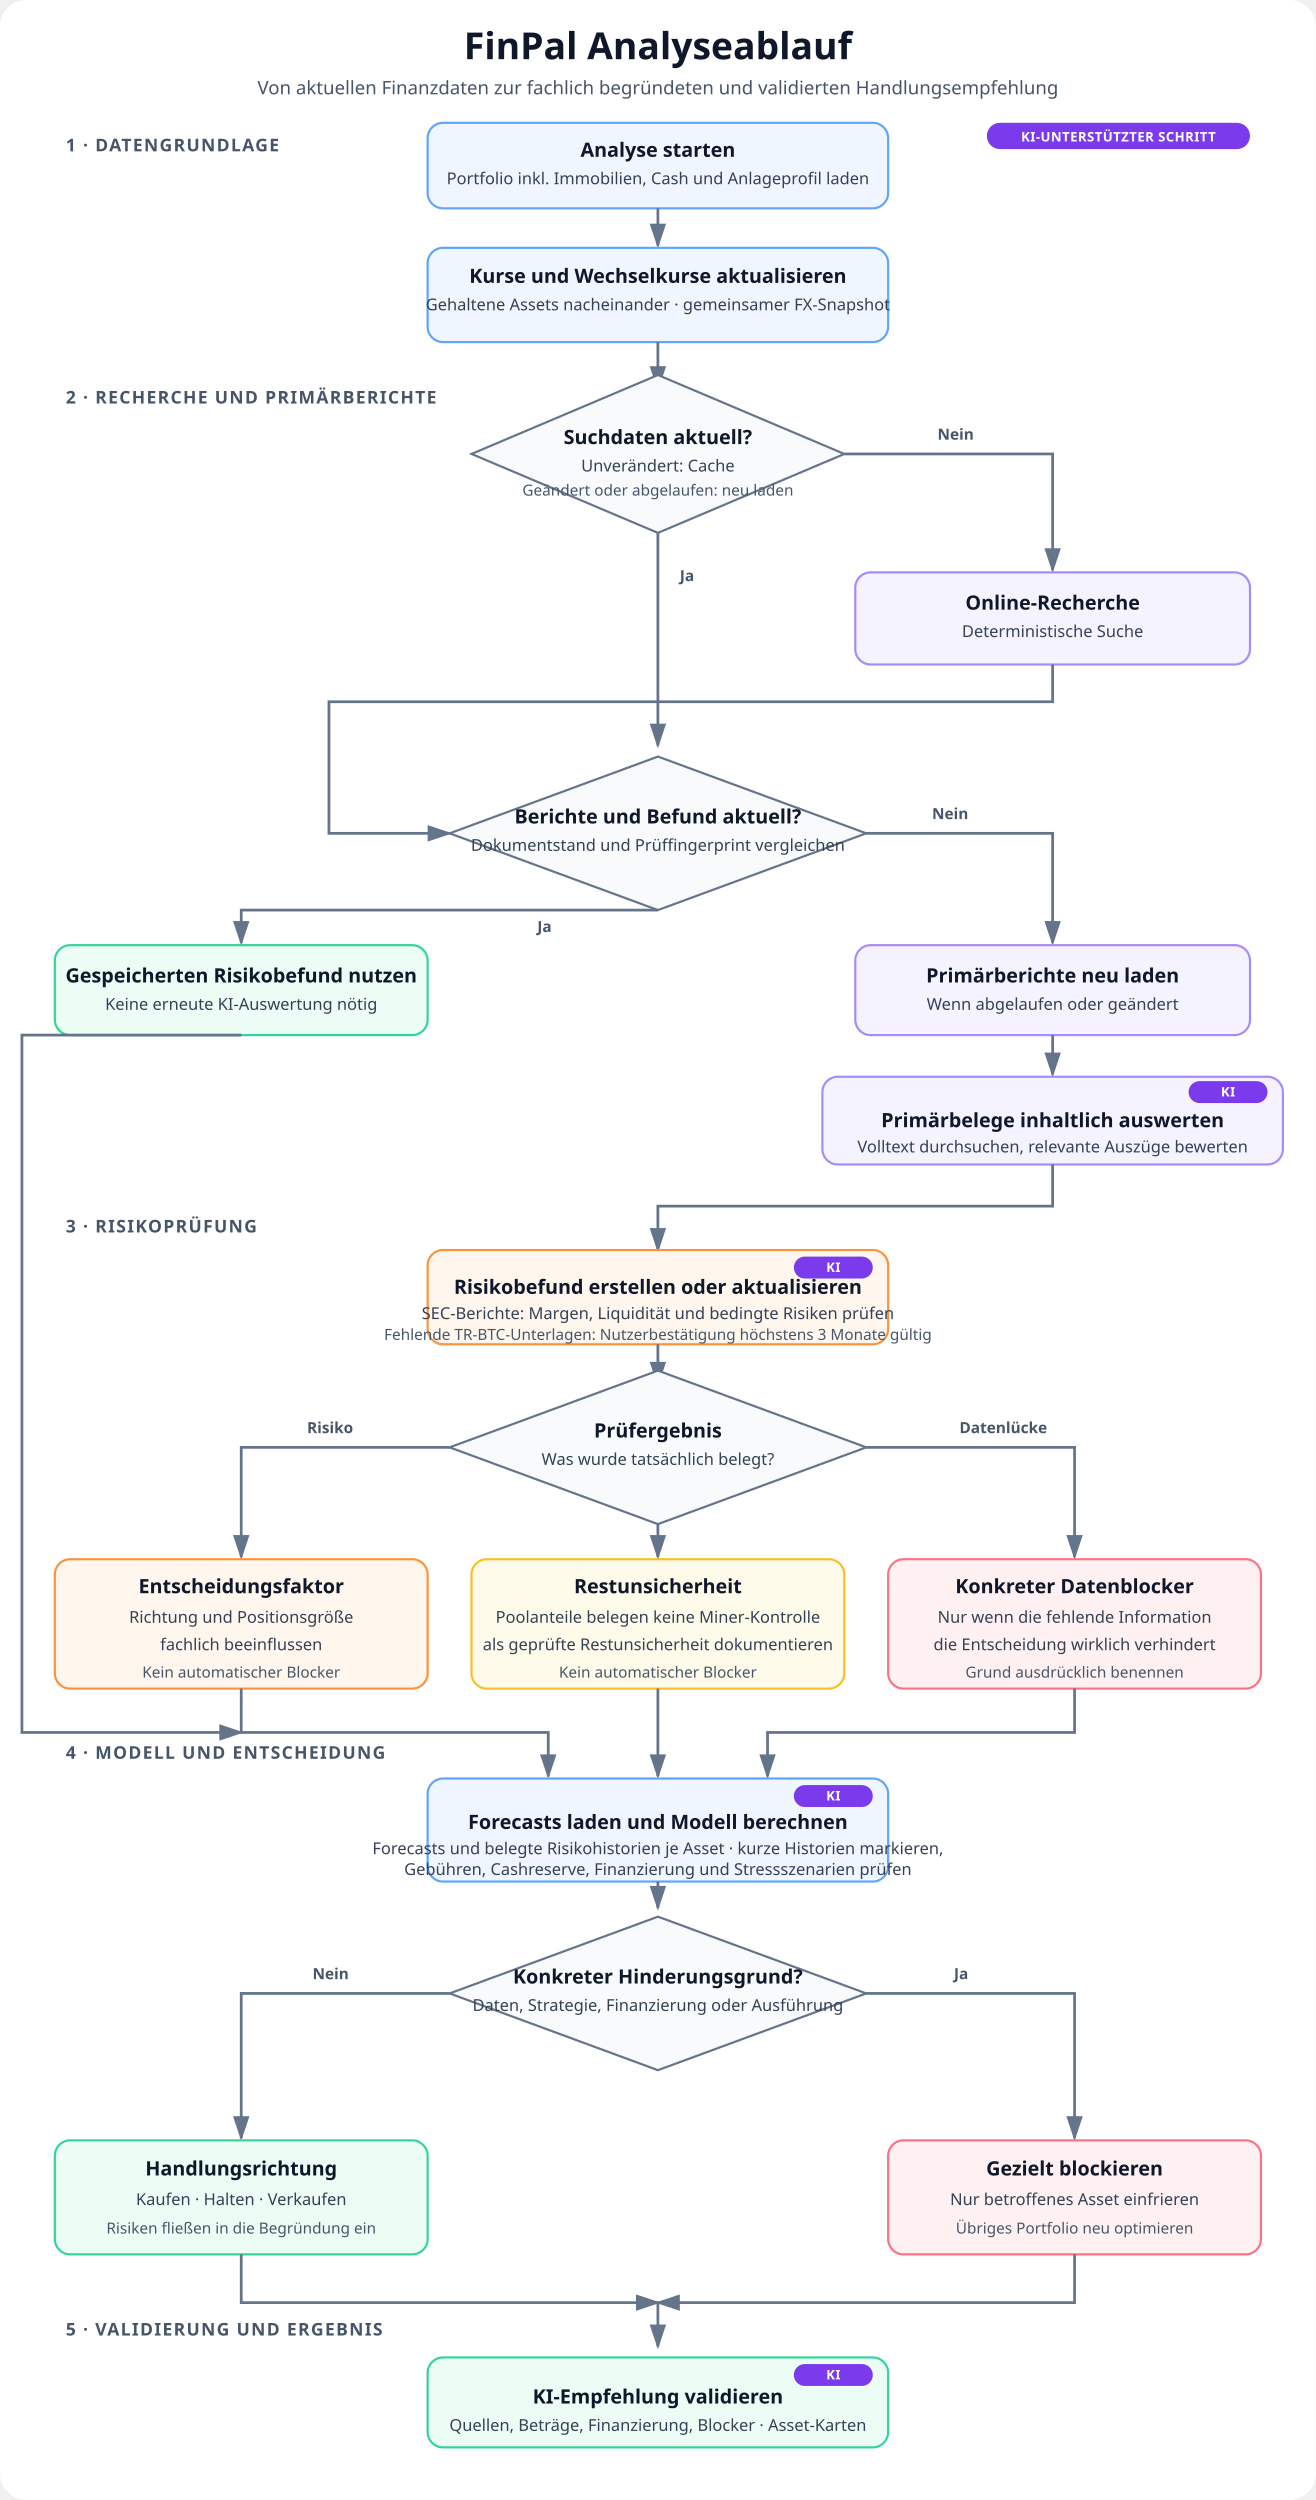
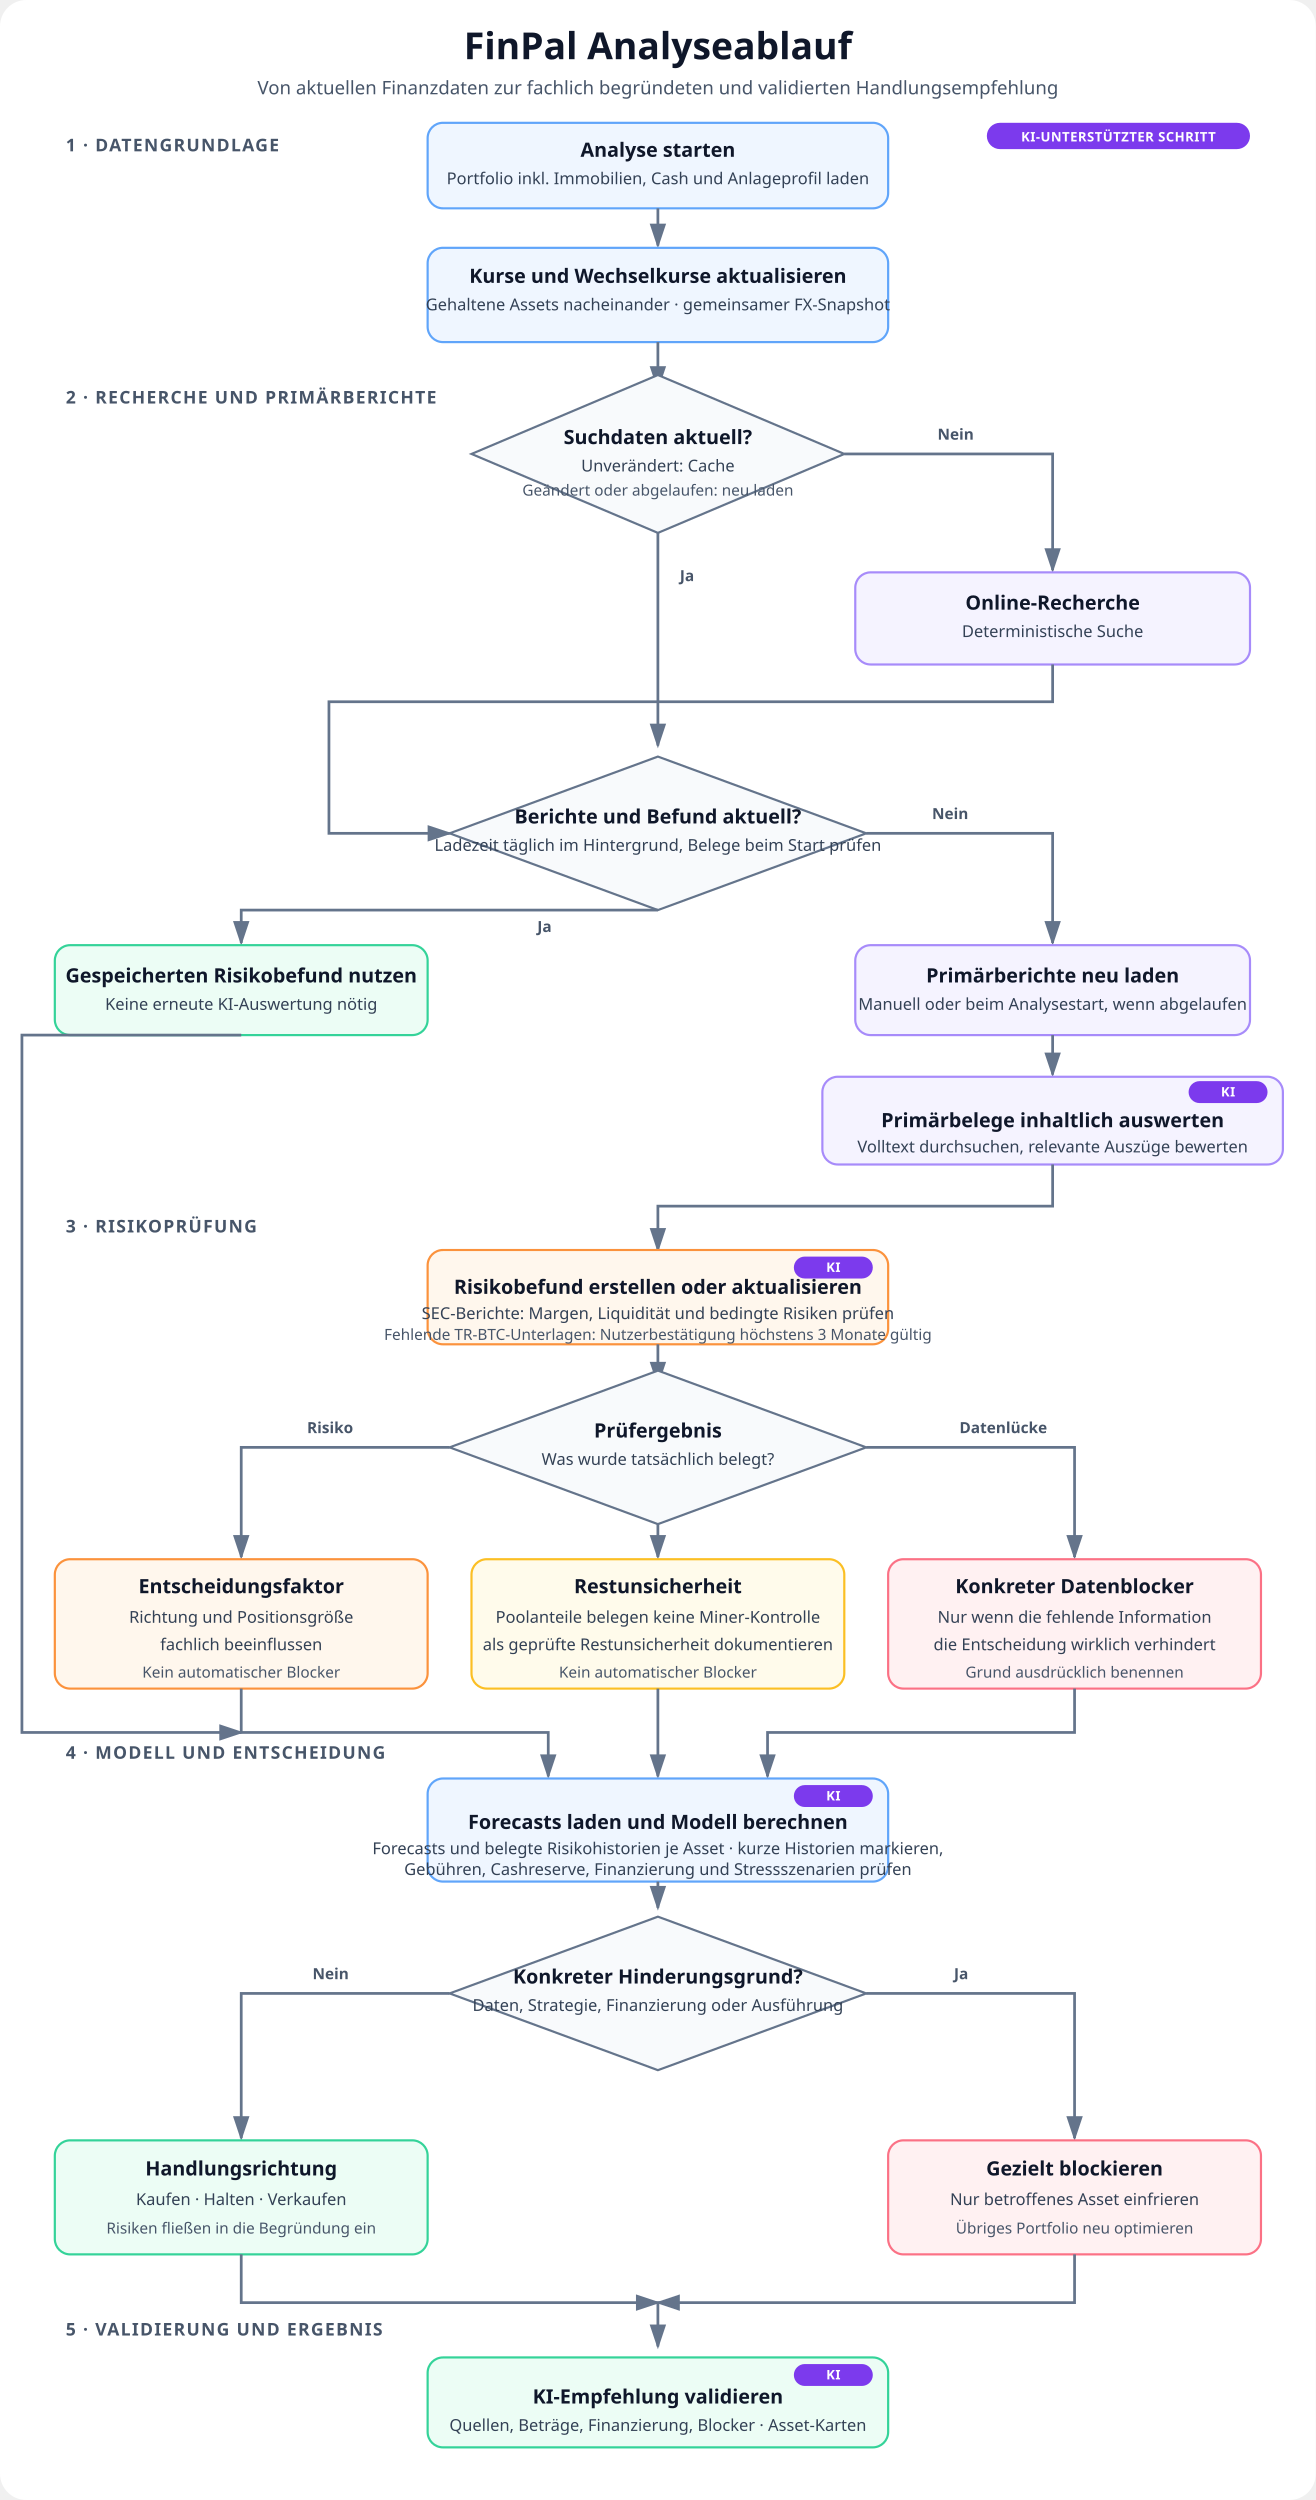
<svg xmlns="http://www.w3.org/2000/svg" width="1200" height="2280" viewBox="0 0 1200 2280" role="img" aria-labelledby="title description">
  <defs>
    <marker id="arrow" markerWidth="10" markerHeight="10" refX="8" refY="3" orient="auto" markerUnits="strokeWidth">
      <path d="M0,0 L0,6 L9,3 z" fill="#64748b" />
    </marker>
    <style>
      .title { font: 700 34px system-ui, sans-serif; fill: #0f172a; }
      .subtitle { font: 400 17px system-ui, sans-serif; fill: #475569; }
      .section { font: 700 16px system-ui, sans-serif; letter-spacing: 1.2px; fill: #475569; }
      .node-title { font: 700 18px system-ui, sans-serif; fill: #0f172a; }
      .node-text { font: 400 15px system-ui, sans-serif; fill: #334155; }
      .small { font: 400 14px system-ui, sans-serif; fill: #475569; }
      .edge { fill: none; stroke: #64748b; stroke-width: 2.5; marker-end: url(#arrow); }
      .edge-label { font: 700 14px system-ui, sans-serif; fill: #475569; }
      .process { fill: #eff6ff; stroke: #60a5fa; stroke-width: 2; }
      .research { fill: #f5f3ff; stroke: #a78bfa; stroke-width: 2; }
      .risk { fill: #fff7ed; stroke: #fb923c; stroke-width: 2; }
      .positive { fill: #ecfdf5; stroke: #34d399; stroke-width: 2; }
      .warning { fill: #fffbeb; stroke: #fbbf24; stroke-width: 2; }
      .blocker { fill: #fff1f2; stroke: #fb7185; stroke-width: 2; }
      .decision { fill: #f8fafc; stroke: #64748b; stroke-width: 2; }
      .group { fill: none; stroke: #cbd5e1; stroke-width: 2; stroke-dasharray: 7 7; }
      .ai-badge { fill: #7c3aed; }
      .ai-badge-text { font: 700 12px system-ui, sans-serif; fill: #ffffff; letter-spacing: .4px; }
    </style>
  </defs>
  <rect width="1200" height="2280" rx="24" fill="#ffffff" />
  <text x="600" y="54" text-anchor="middle" class="title">FinPal Analyseablauf</text>
  <text x="600" y="86" text-anchor="middle" class="subtitle">Von aktuellen Finanzdaten zur fachlich begründeten und validierten Handlungsempfehlung</text>
  <rect x="900" y="112" width="240" height="24" rx="12" class="ai-badge" />
  <text x="1020" y="129" text-anchor="middle" class="ai-badge-text">KI-UNTERSTÜTZTER SCHRITT</text>
  <text x="60" y="138" class="section">1 · DATENGRUNDLAGE</text>
  <rect x="390" y="112" width="420" height="78" rx="14" class="process" />
  <text x="600" y="143" text-anchor="middle" class="node-title">Analyse starten</text>
  <text x="600" y="168" text-anchor="middle" class="node-text">Portfolio inkl. Immobilien, Cash und Anlageprofil laden</text>
  <path d="M600 190 V224" class="edge" />
  <rect x="390" y="226" width="420" height="86" rx="14" class="process" />
  <text x="600" y="258" text-anchor="middle" class="node-title">Kurse und Wechselkurse aktualisieren</text>
  <text x="600" y="283" text-anchor="middle" class="node-text">Gehaltene Assets nacheinander · gemeinsamer FX-Snapshot</text>
  <path d="M600 312 V354" class="edge" />
  <text x="60" y="368" class="section">2 · RECHERCHE UND PRIMÄRBERICHTE</text>
  <polygon points="600,342 770,414 600,486 430,414" class="decision" />
  <text x="600" y="405" text-anchor="middle" class="node-title">Suchdaten aktuell?</text>
  <text x="600" y="430" text-anchor="middle" class="node-text">Unverändert: Cache</text>
  <text x="600" y="452" text-anchor="middle" class="small">Geändert oder abgelaufen: neu laden</text>
  <path d="M770 414 H960 V520" class="edge" />
  <text x="855" y="401" class="edge-label">Nein</text>
  <rect x="780" y="522" width="360" height="84" rx="14" class="research" />
  <text x="960" y="556" text-anchor="middle" class="node-title">Online-Recherche</text>
  <text x="960" y="581" text-anchor="middle" class="node-text">Deterministische Suche</text>
  <path d="M600 486 V680" class="edge" />
  <text x="620" y="530" class="edge-label">Ja</text>
  <path d="M960 606 V640 H300 V760 H410" class="edge" />
  <polygon points="600,690 790,760 600,830 410,760" class="decision" />
  <text x="600" y="751" text-anchor="middle" class="node-title">Berichte und Befund aktuell?</text>
-   <text x="600" y="776" text-anchor="middle" class="node-text">Dokumentstand und Prüffingerprint vergleichen</text>
+   <text x="600" y="776" text-anchor="middle" class="node-text">Ladezeit täglich im Hintergrund, Belege beim Start prüfen</text>
  <path d="M600 830 H220 V860" class="edge" />
  <text x="490" y="850" class="edge-label">Ja</text>
  <rect x="50" y="862" width="340" height="82" rx="14" class="positive" />
  <text x="220" y="896" text-anchor="middle" class="node-title">Gespeicherten Risikobefund nutzen</text>
  <text x="220" y="921" text-anchor="middle" class="node-text">Keine erneute KI-Auswertung nötig</text>
  <path d="M220 944 H20 V1580 H220" class="edge" />
  <path d="M790 760 H960 V860" class="edge" />
  <text x="850" y="747" class="edge-label">Nein</text>
  <rect x="780" y="862" width="360" height="82" rx="14" class="research" />
  <text x="960" y="896" text-anchor="middle" class="node-title">Primärberichte neu laden</text>
-   <text x="960" y="921" text-anchor="middle" class="node-text">Wenn abgelaufen oder geändert</text>
+   <text x="960" y="921" text-anchor="middle" class="node-text">Manuell oder beim Analysestart, wenn abgelaufen</text>
  <path d="M960 944 V980" class="edge" />
  <rect x="750" y="982" width="420" height="80" rx="14" class="research" />
  <rect x="1084" y="986" width="72" height="20" rx="10" class="ai-badge" />
  <text x="1120" y="1000" text-anchor="middle" class="ai-badge-text">KI</text>
  <text x="960" y="1028" text-anchor="middle" class="node-title">Primärbelege inhaltlich auswerten</text>
  <text x="960" y="1051" text-anchor="middle" class="node-text">Volltext durchsuchen, relevante Auszüge bewerten</text>
  <path d="M960 1062 V1100 H600 V1140" class="edge" />
  <text x="60" y="1124" class="section">3 · RISIKOPRÜFUNG</text>
  <rect x="390" y="1140" width="420" height="86" rx="14" class="risk" />
  <rect x="724" y="1146" width="72" height="20" rx="10" class="ai-badge" />
  <text x="760" y="1160" text-anchor="middle" class="ai-badge-text">KI</text>
  <text x="600" y="1180" text-anchor="middle" class="node-title">Risikobefund erstellen oder aktualisieren</text>
  <text x="600" y="1203" text-anchor="middle" class="node-text">SEC-Berichte: Margen, Liquidität und bedingte Risiken prüfen</text>
  <text x="600" y="1222" text-anchor="middle" class="small">Fehlende TR-BTC-Unterlagen: Nutzerbestätigung höchstens 3 Monate gültig</text>
  <path d="M600 1226 V1262" class="edge" />
  <polygon points="600,1250 790,1320 600,1390 410,1320" class="decision" />
  <text x="600" y="1311" text-anchor="middle" class="node-title">Prüfergebnis</text>
  <text x="600" y="1336" text-anchor="middle" class="node-text">Was wurde tatsächlich belegt?</text>
  <path d="M410 1320 H220 V1420" class="edge" />
  <text x="280" y="1307" class="edge-label">Risiko</text>
  <rect x="50" y="1422" width="340" height="118" rx="14" class="risk" />
  <text x="220" y="1453" text-anchor="middle" class="node-title">Entscheidungsfaktor</text>
  <text x="220" y="1480" text-anchor="middle" class="node-text">Richtung und Positionsgröße</text>
  <text x="220" y="1505" text-anchor="middle" class="node-text">fachlich beeinflussen</text>
  <text x="220" y="1530" text-anchor="middle" class="small">Kein automatischer Blocker</text>
  <path d="M600 1390 V1420" class="edge" />
  <rect x="430" y="1422" width="340" height="118" rx="14" class="warning" />
  <text x="600" y="1453" text-anchor="middle" class="node-title">Restunsicherheit</text>
  <text x="600" y="1480" text-anchor="middle" class="node-text">Poolanteile belegen keine Miner-Kontrolle</text>
  <text x="600" y="1505" text-anchor="middle" class="node-text">als geprüfte Restunsicherheit dokumentieren</text>
  <text x="600" y="1530" text-anchor="middle" class="small">Kein automatischer Blocker</text>
  <path d="M790 1320 H980 V1420" class="edge" />
  <text x="875" y="1307" class="edge-label">Datenlücke</text>
  <rect x="810" y="1422" width="340" height="118" rx="14" class="blocker" />
  <text x="980" y="1453" text-anchor="middle" class="node-title">Konkreter Datenblocker</text>
  <text x="980" y="1480" text-anchor="middle" class="node-text">Nur wenn die fehlende Information</text>
  <text x="980" y="1505" text-anchor="middle" class="node-text">die Entscheidung wirklich verhindert</text>
  <text x="980" y="1530" text-anchor="middle" class="small">Grund ausdrücklich benennen</text>
  <path d="M220 1540 V1580 H500 V1620" class="edge" />
  <path d="M600 1540 V1620" class="edge" />
  <path d="M980 1540 V1580 H700 V1620" class="edge" />
  <text x="60" y="1604" class="section">4 · MODELL UND ENTSCHEIDUNG</text>
  <rect x="390" y="1622" width="420" height="94" rx="14" class="process" />
  <rect x="724" y="1628" width="72" height="20" rx="10" class="ai-badge" />
  <text x="760" y="1642" text-anchor="middle" class="ai-badge-text">KI</text>
  <text x="600" y="1668" text-anchor="middle" class="node-title">Forecasts laden und Modell berechnen</text>
  <text x="600" y="1691" text-anchor="middle" class="node-text">Forecasts und belegte Risikohistorien je Asset · kurze Historien markieren,</text>
  <text x="600" y="1710" text-anchor="middle" class="node-text">Gebühren, Cashreserve, Finanzierung und Stressszenarien prüfen</text>
  <path d="M600 1716 V1740" class="edge" />
  <polygon points="600,1748 790,1818 600,1888 410,1818" class="decision" />
  <text x="600" y="1809" text-anchor="middle" class="node-title">Konkreter Hinderungsgrund?</text>
  <text x="600" y="1834" text-anchor="middle" class="node-text">Daten, Strategie, Finanzierung oder Ausführung</text>
  <path d="M410 1818 H220 V1950" class="edge" />
  <text x="285" y="1805" class="edge-label">Nein</text>
  <rect x="50" y="1952" width="340" height="104" rx="14" class="positive" />
  <text x="220" y="1984" text-anchor="middle" class="node-title">Handlungsrichtung</text>
  <text x="220" y="2011" text-anchor="middle" class="node-text">Kaufen · Halten · Verkaufen</text>
  <text x="220" y="2037" text-anchor="middle" class="small">Risiken fließen in die Begründung ein</text>
  <path d="M790 1818 H980 V1950" class="edge" />
  <text x="870" y="1805" class="edge-label">Ja</text>
  <rect x="810" y="1952" width="340" height="104" rx="14" class="blocker" />
  <text x="980" y="1984" text-anchor="middle" class="node-title">Gezielt blockieren</text>
  <text x="980" y="2011" text-anchor="middle" class="node-text">Nur betroffenes Asset einfrieren</text>
  <text x="980" y="2037" text-anchor="middle" class="small">Übriges Portfolio neu optimieren</text>
  <path d="M220 2056 V2100 H600" class="edge" />
  <path d="M980 2056 V2100 H600" class="edge" />
  <path d="M600 2100 V2140" class="edge" />
  <text x="60" y="2130" class="section">5 · VALIDIERUNG UND ERGEBNIS</text>
  <rect x="390" y="2150" width="420" height="82" rx="14" class="positive" />
  <rect x="724" y="2156" width="72" height="20" rx="10" class="ai-badge" />
  <text x="760" y="2170" text-anchor="middle" class="ai-badge-text">KI</text>
  <text x="600" y="2192" text-anchor="middle" class="node-title">KI-Empfehlung validieren</text>
  <text x="600" y="2217" text-anchor="middle" class="node-text">Quellen, Beträge, Finanzierung, Blocker · Asset-Karten</text>
</svg>
